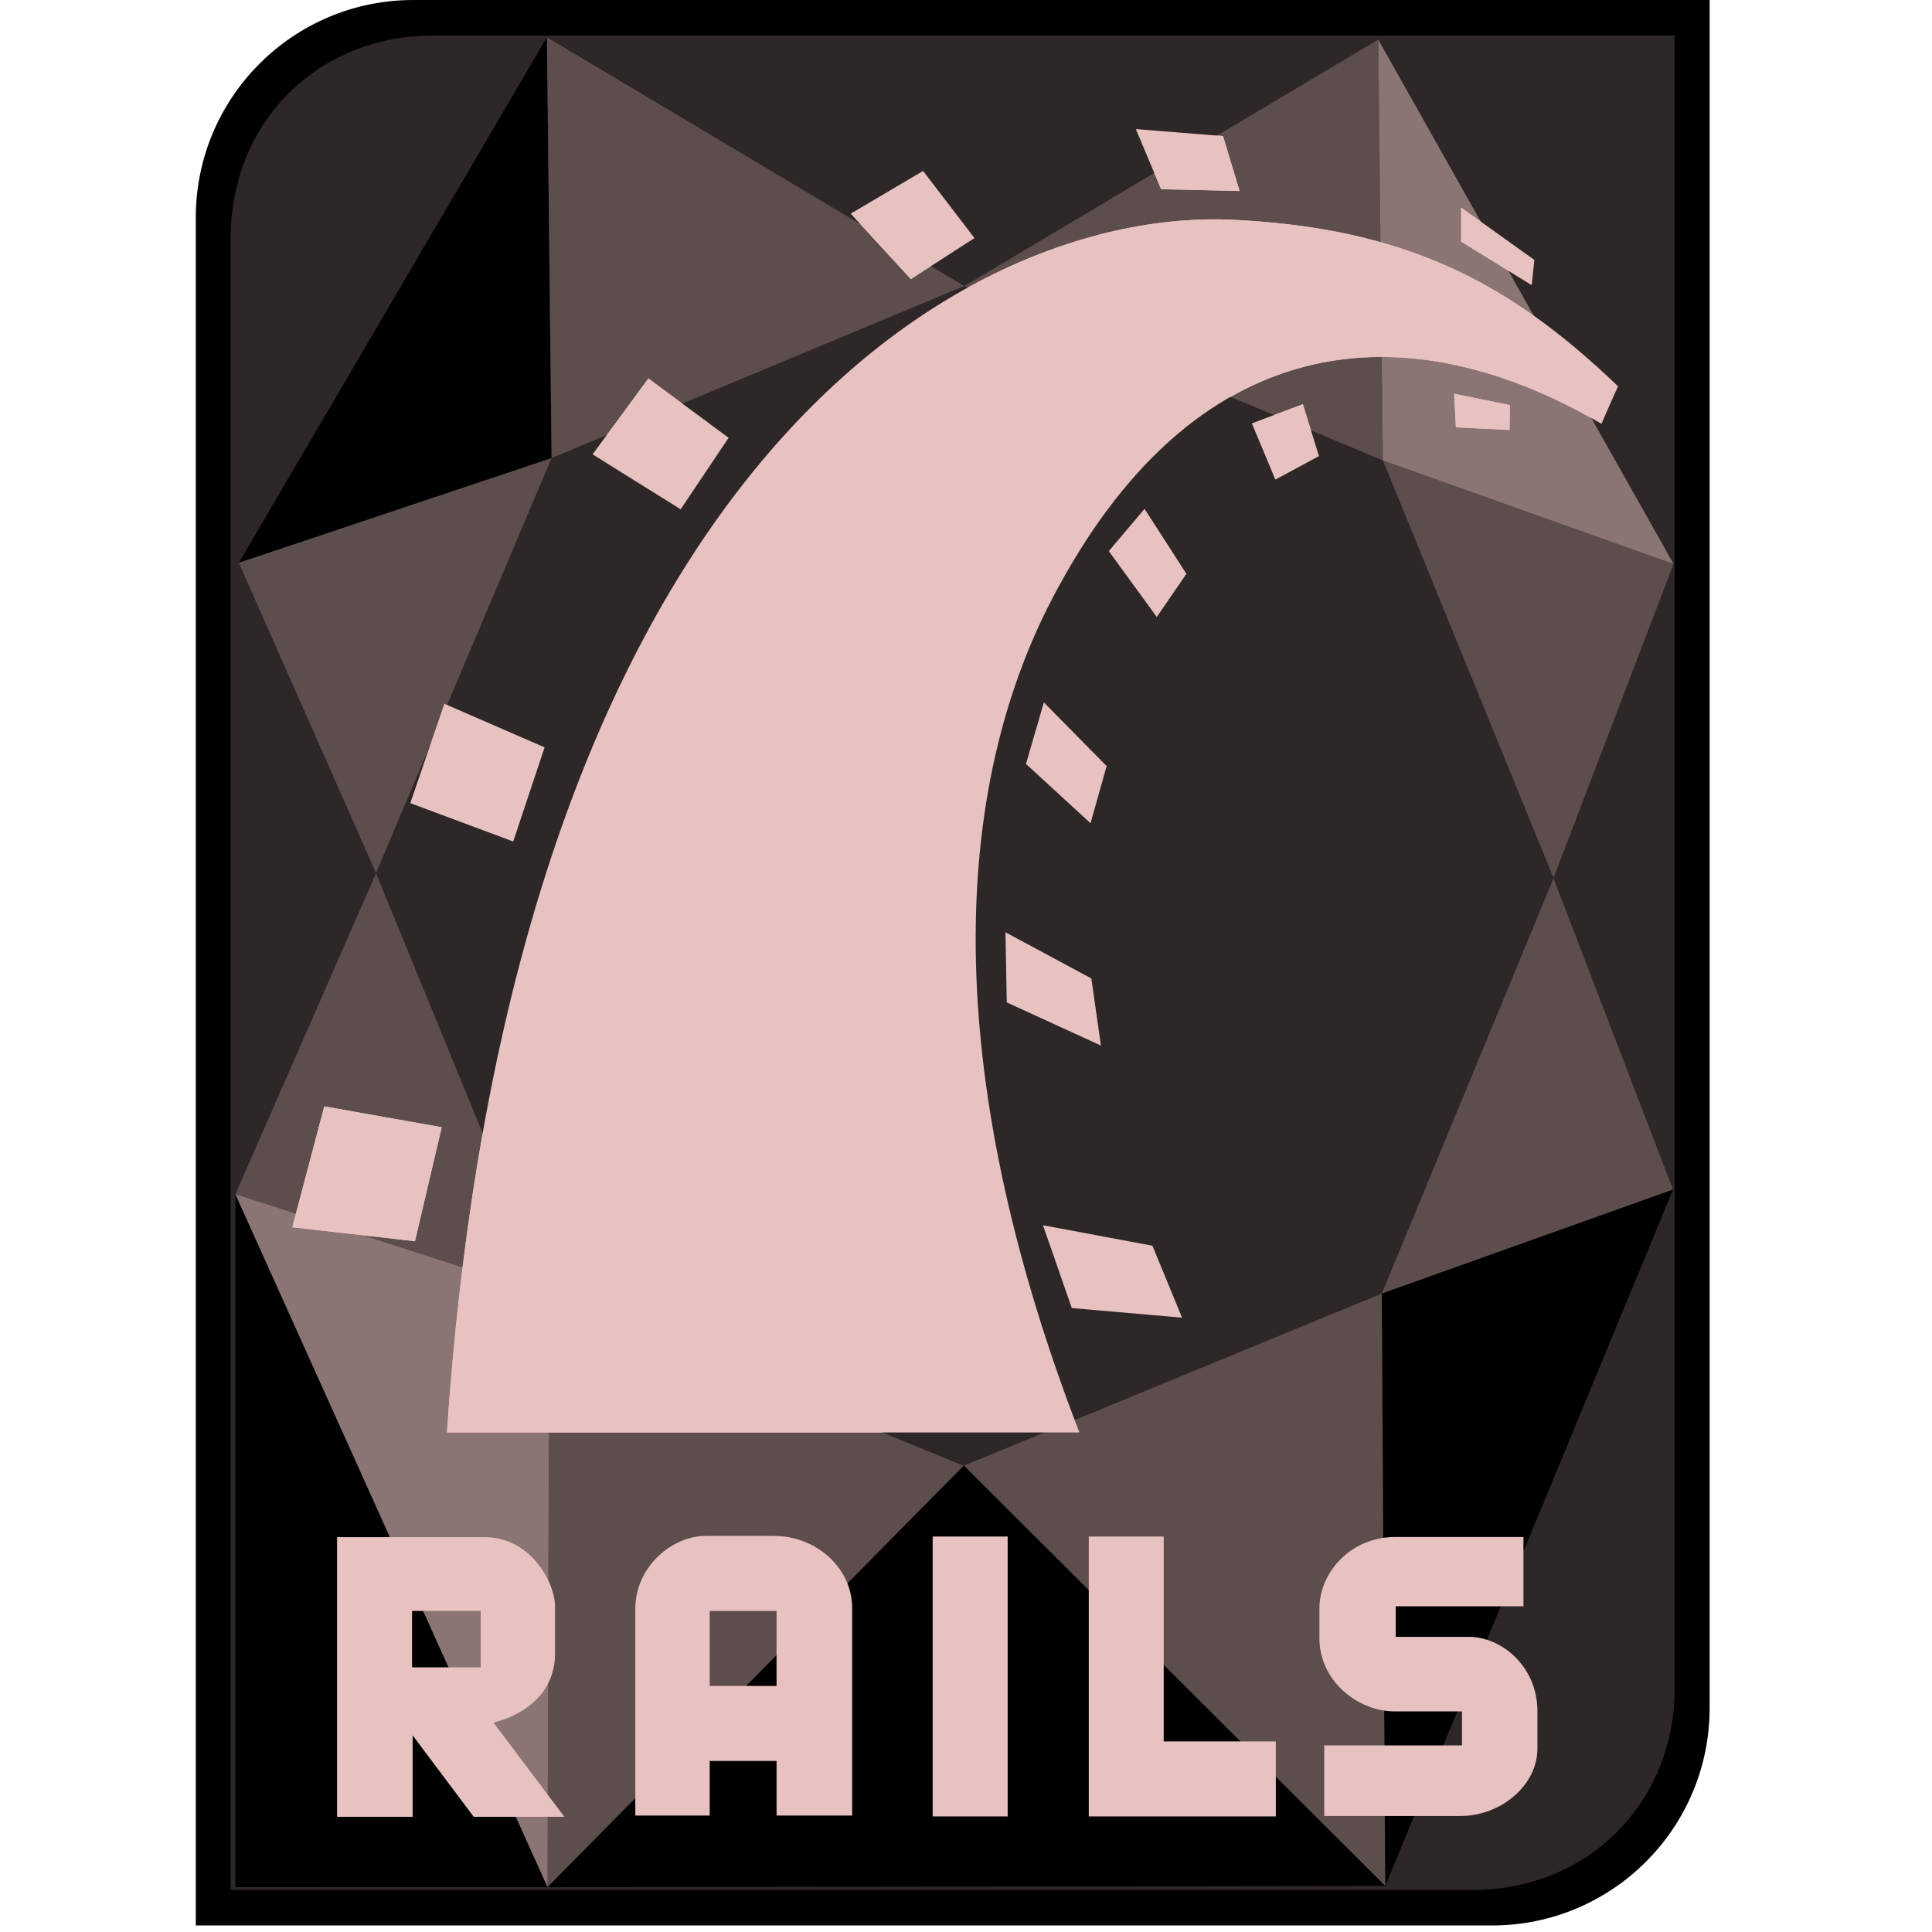
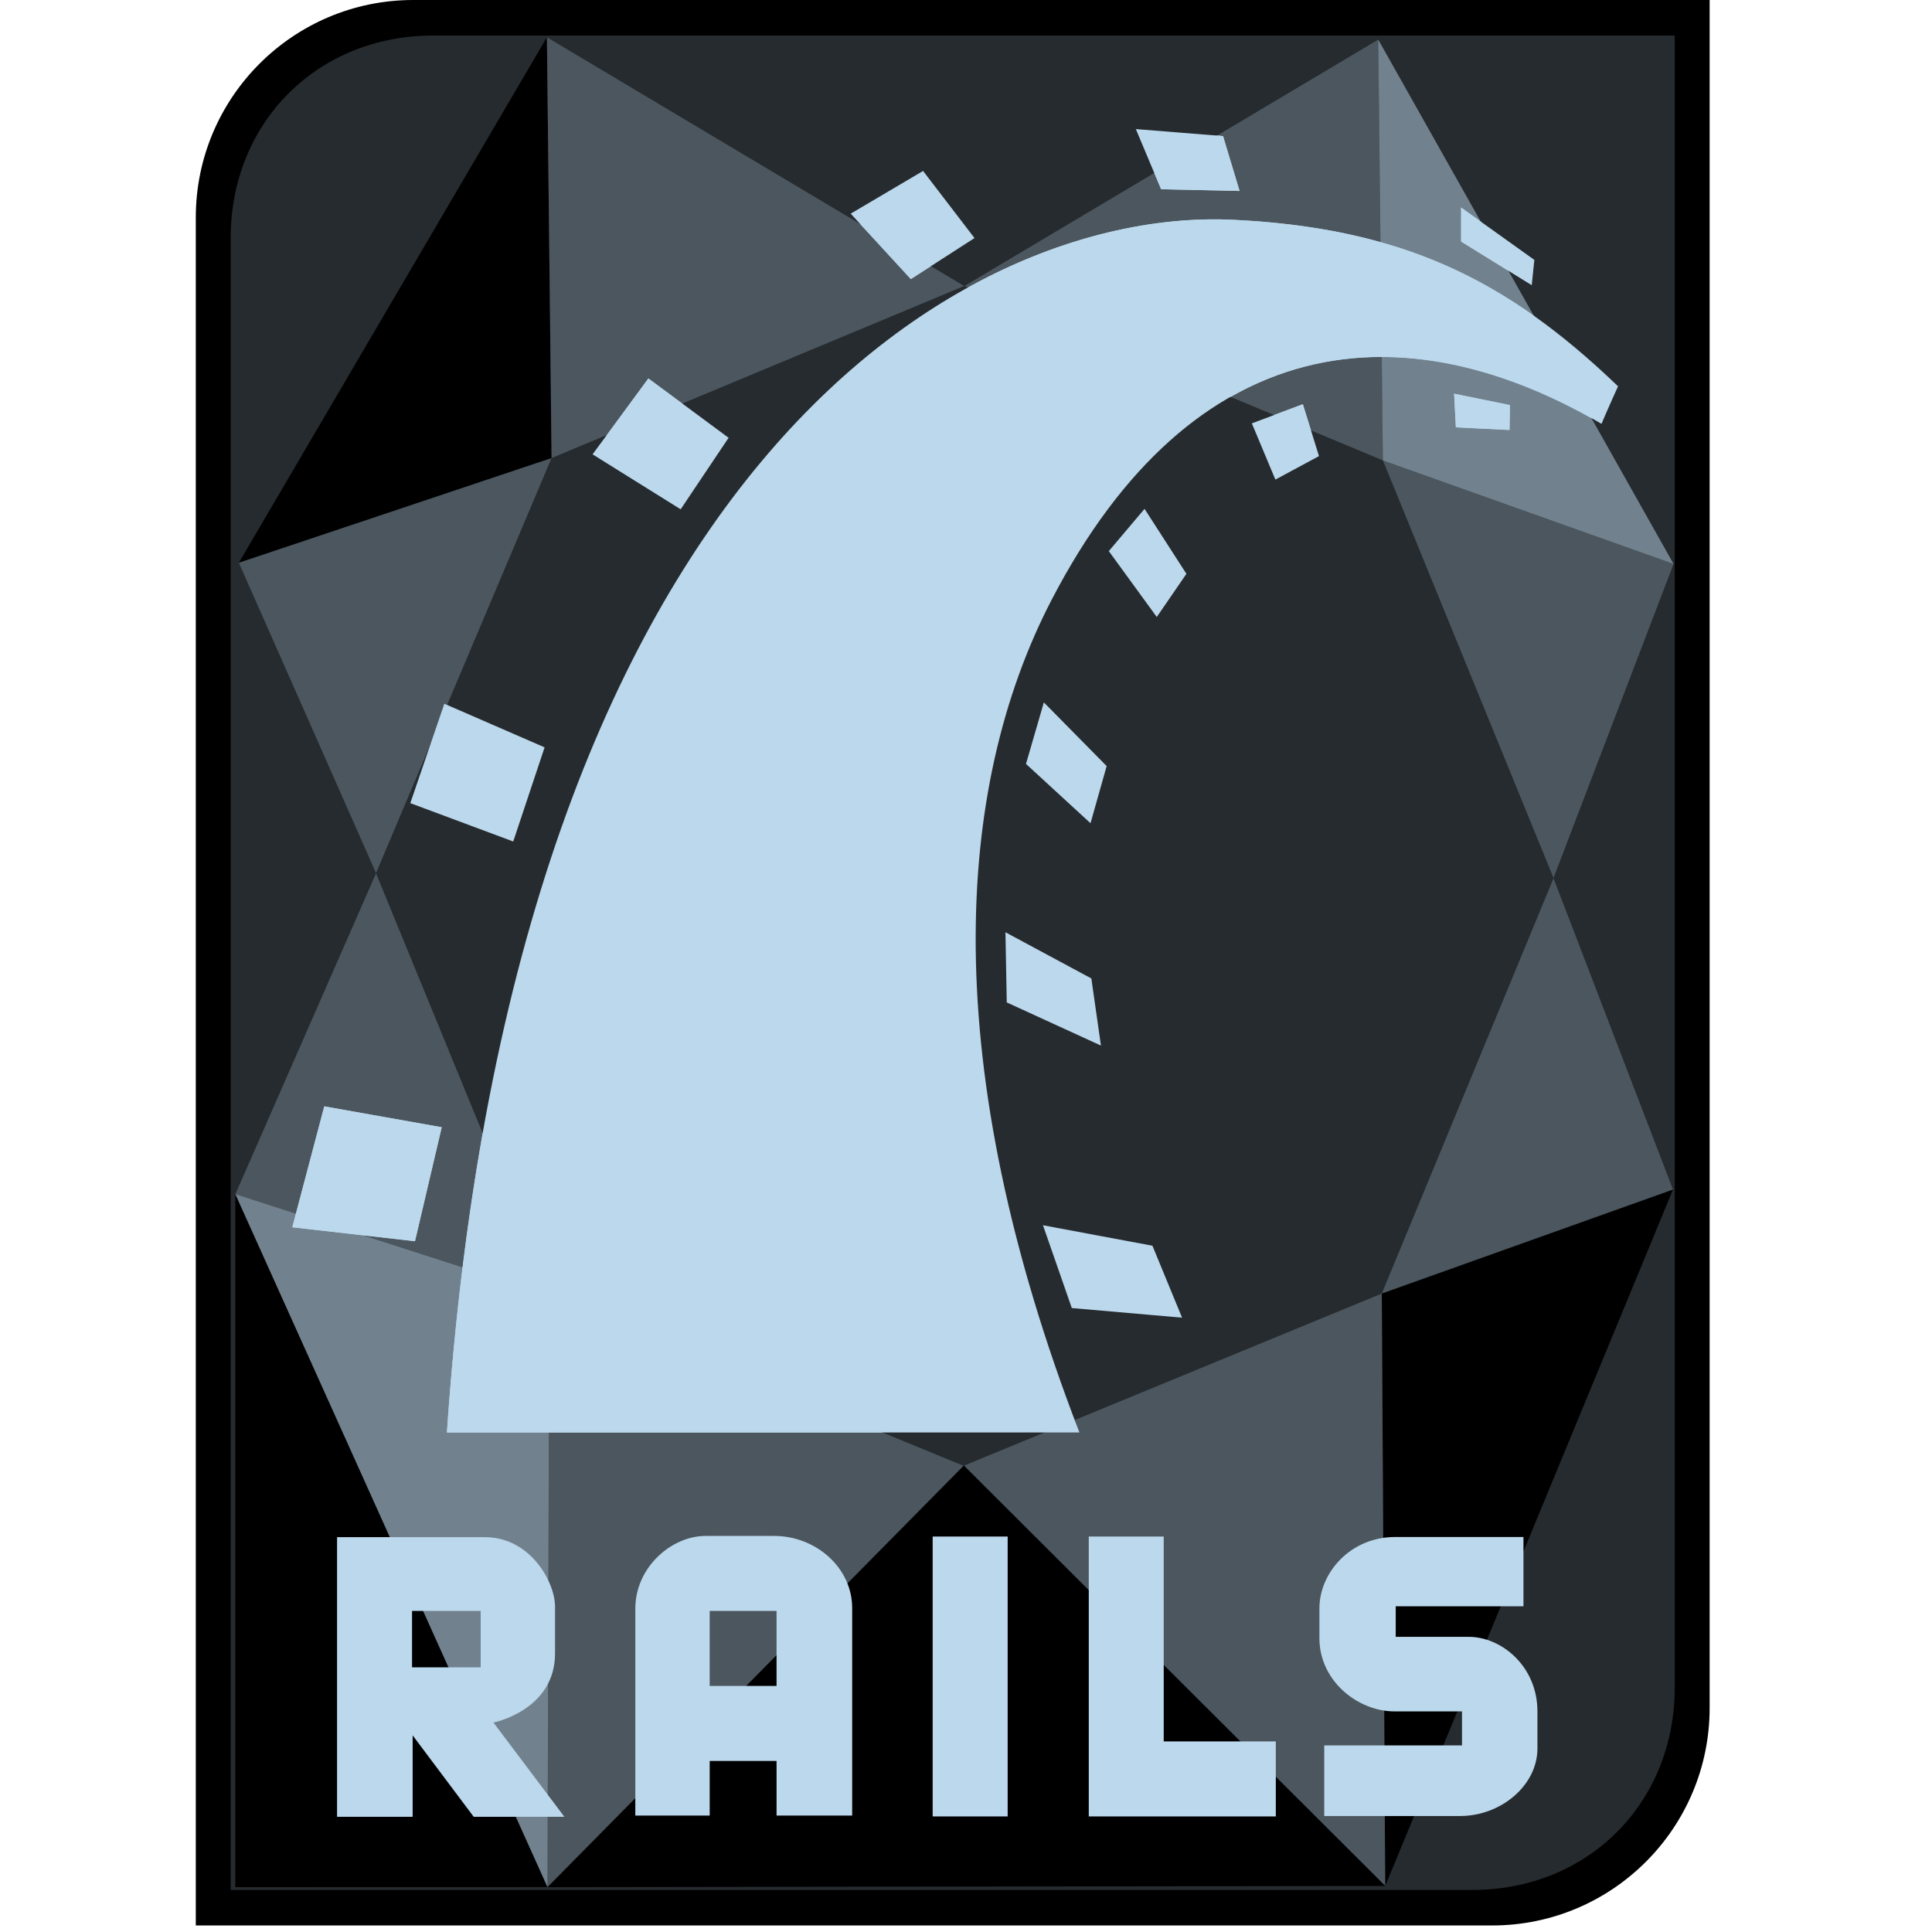
<svg xmlns="http://www.w3.org/2000/svg" version="1.1" id="Layer_1" x="0px" y="0px" width="322.02px" height="322.02px" viewBox="0 0 322.02 322.02" enable-background="new 0 0 322.02 322.02" xml:space="preserve">
  <path fill="#000000" d="M284.957,284.67c0,20.031-16.236,36.261-36.254,36.261H32.634V36.26C32.634,16.236,48.867,0,68.891,0  h216.066V284.67z" />
  <path fill="#000000" d="M279.141,281.264c0,19.275-14.47,33.751-33.757,33.751H38.45V39.673c0-19.282,14.467-33.751,33.758-33.751  h206.933V281.264z" />
-   <path opacity="0.2" fill="#e8c1c1" enable-background="new    " d="M279.141,281.264c0,19.275-14.47,33.751-33.757,33.751H38.45  V39.673c0-19.282,14.467-33.751,33.758-33.751h206.933V281.264z" />
+   <path opacity="0.2" fill="#bcd8ec" enable-background="new    " d="M279.141,281.264c0,19.275-14.47,33.751-33.757,33.751H38.45  V39.673c0-19.282,14.467-33.751,33.758-33.751h206.933V281.264z" />
  <polygon fill="#000000" points="91.158,6.203 91.935,76.351 39.804,93.805 " />
  <polygon fill="#000000" points="91.158,6.203 91.935,76.351 160.733,47.673 " />
  <polygon fill="#000000" points="62.674,145.545 91.935,76.351 39.804,93.805 " />
  <polygon fill="#000000" points="62.674,145.545 91.548,215.895 39.226,199.033 " />
  <polygon fill="#000000" points="91.255,314.535 91.548,215.895 39.226,199.033 " />
  <polygon fill="#000000" points="91.255,314.535 39.226,314.548 39.226,199.033 " />
  <polygon fill="#000000" points="91.255,314.535 91.548,215.895 160.608,244.311 " />
  <polygon fill="#000000" points="229.721,6.589 230.494,76.745 160.733,47.673 " />
  <polygon fill="#000000" points="229.721,6.589 230.494,76.745 278.954,93.998 " />
  <polygon fill="#000000" points="258.937,146.363 230.494,76.745 278.954,93.998 " />
  <polygon fill="#000000" points="258.937,146.363 230.309,215.596 278.855,198.26 " />
  <polygon fill="#000000" points="230.881,314.348 230.309,215.596 278.855,198.26 " />
  <polygon fill="#000000" points="230.881,314.348 230.309,215.596 160.655,244.286 " />
-   <polygon opacity="0.4" fill="#e8c1c1" enable-background="new    " points="91.158,6.203 91.935,76.351 160.733,47.673 " />
-   <polygon opacity="0.4" fill="#e8c1c1" enable-background="new    " points="62.674,145.545 91.935,76.351 39.804,93.805 " />
-   <polygon opacity="0.4" fill="#e8c1c1" enable-background="new    " points="62.674,145.545 91.548,215.895 39.226,199.033 " />
-   <polygon opacity="0.4" fill="#e8c1c1" enable-background="new    " points="91.255,314.535 91.548,215.895 160.608,244.311 " />
-   <polygon opacity="0.4" fill="#e8c1c1" enable-background="new    " points="229.721,6.589 230.494,76.745 160.733,47.673 " />
-   <polygon opacity="0.4" fill="#e8c1c1" enable-background="new    " points="258.937,146.363 230.494,76.745 278.954,93.998 " />
-   <polygon opacity="0.4" fill="#e8c1c1" enable-background="new    " points="258.937,146.363 230.309,215.596 278.855,198.26 " />
-   <polygon opacity="0.4" fill="#e8c1c1" enable-background="new    " points="230.881,314.348 230.309,215.596 160.655,244.286 " />
+   <polygon opacity="0.4" fill="#bcd8ec" enable-background="new    " points="91.158,6.203 91.935,76.351 160.733,47.673 " />
+   <polygon opacity="0.4" fill="#bcd8ec" enable-background="new    " points="62.674,145.545 91.935,76.351 39.804,93.805 " />
+   <polygon opacity="0.4" fill="#bcd8ec" enable-background="new    " points="62.674,145.545 91.548,215.895 39.226,199.033 " />
+   <polygon opacity="0.4" fill="#bcd8ec" enable-background="new    " points="91.255,314.535 91.548,215.895 160.608,244.311 " />
+   <polygon opacity="0.4" fill="#bcd8ec" enable-background="new    " points="229.721,6.589 230.494,76.745 160.733,47.673 " />
+   <polygon opacity="0.4" fill="#bcd8ec" enable-background="new    " points="258.937,146.363 230.494,76.745 278.954,93.998 " />
+   <polygon opacity="0.4" fill="#bcd8ec" enable-background="new    " points="258.937,146.363 230.309,215.596 278.855,198.26 " />
+   <polygon opacity="0.4" fill="#bcd8ec" enable-background="new    " points="230.881,314.348 230.309,215.596 160.655,244.286 " />
  <polygon fill="#000000" points="230.881,314.348 91.277,314.548 160.655,244.286 " />
-   <path fill="#e8c1c1" d="M167.803,167.08l15.699,7.193l-1.599-11.188l-14.319-7.7L167.803,167.08z M48.721,204.557l20.445,2.327  l4.458-19l-19.575-3.477L48.721,204.557z M121.441,72.97l-13.369-9.891l-9.304,12.649l14.682,9.16L121.441,72.97z M162.427,39.68  l-8.573-11.188l-12.062,7.12l10.025,10.907L162.427,39.68z M206.609,31.83l-2.759-9.148l-14.532-1.166l4.215,10.027L206.609,31.83z   M255.741,43.318l-12.206-8.724v5.666l11.769,7.276L255.741,43.318z M90.772,124.567l-16.713-7.27l-5.669,16.567l17.153,6.395  L90.772,124.567z M173.987,117.073l-2.979,10.252l10.756,9.89l2.689-9.528L173.987,117.073z M242.662,71.229l8.936,0.437  l0.075-4.149l-9.305-1.891L242.662,71.229z M205.498,36.634C162.504,34.544,85.542,75.29,74.491,238.757h105.423  c-23.641-61.237-20.897-107.444-4.645-138.756c23.638-45.539,58.817-48.553,91.664-29.359c1.161-2.758,2.759-6.252,2.759-6.252  C250.949,46.369,233.402,37.988,205.498,36.634z M208.656,70.567l3.919,9.372l7.269-3.918l-2.688-8.649L208.656,70.567z   M184.813,91.857l7.994,10.983l4.941-7.195l-6.979-10.832L184.813,91.857z M197.024,219.626l-4.939-11.993l-18.245-3.412  l4.804,13.801L197.024,219.626z" />
+   <path fill="#bcd8ec" d="M167.803,167.08l15.699,7.193l-1.599-11.188l-14.319-7.7L167.803,167.08z M48.721,204.557l20.445,2.327  l4.458-19l-19.575-3.477L48.721,204.557z M121.441,72.97l-13.369-9.891l-9.304,12.649l14.682,9.16L121.441,72.97z M162.427,39.68  l-8.573-11.188l-12.062,7.12l10.025,10.907L162.427,39.68z M206.609,31.83l-2.759-9.148l-14.532-1.166l4.215,10.027L206.609,31.83z   M255.741,43.318l-12.206-8.724v5.666l11.769,7.276L255.741,43.318z M90.772,124.567l-16.713-7.27l-5.669,16.567l17.153,6.395  L90.772,124.567z M173.987,117.073l-2.979,10.252l10.756,9.89l2.689-9.528L173.987,117.073z M242.662,71.229l8.936,0.437  l0.075-4.149l-9.305-1.891L242.662,71.229z M205.498,36.634C162.504,34.544,85.542,75.29,74.491,238.757h105.423  c-23.641-61.237-20.897-107.444-4.645-138.756c23.638-45.539,58.817-48.553,91.664-29.359c1.161-2.758,2.759-6.252,2.759-6.252  C250.949,46.369,233.402,37.988,205.498,36.634z M208.656,70.567l3.919,9.372l7.269-3.918l-2.688-8.649L208.656,70.567z   M184.813,91.857l7.994,10.983l4.941-7.195l-6.979-10.832L184.813,91.857z M197.024,219.626l-4.939-11.993l-18.245-3.412  l4.804,13.801L197.024,219.626z" />
  <g>
-     <polygon fill="#e8c1c1" points="101.124,72.539 113.731,67.272 108.072,63.079  " />
-     <polygon fill="#e8c1c1" points="151.82,46.519 155.167,44.359 143.361,37.321  " />
+     <polygon fill="#bcd8ec" points="101.124,72.539 113.731,67.272 108.072,63.079  " />
+     <polygon fill="#bcd8ec" points="151.82,46.519 155.167,44.359 143.361,37.321  " />
  </g>
  <g>
-     <polygon fill="#e8c1c1" points="54.05,184.407 49.32,202.285 60.536,205.898 69.166,206.884 73.624,187.884  " />
-     <path fill="#e8c1c1" d="M80.457,188.869c-1.271,7.145-2.392,14.602-3.353,22.37l14.442,4.653L80.457,188.869z" />
+     <polygon fill="#bcd8ec" points="54.05,184.407 49.32,202.285 60.536,205.898 69.166,206.884 73.624,187.884  " />
+     <path fill="#bcd8ec" d="M80.457,188.869c-1.271,7.145-2.392,14.602-3.353,22.37l14.442,4.653L80.457,188.869z" />
  </g>
  <g>
-     <polygon fill="#e8c1c1" points="49.32,202.285 48.721,204.557 60.536,205.898  " />
-     <path fill="#e8c1c1" d="M91.548,215.895l-14.442-4.653c-1.076,8.767-1.965,17.928-2.612,27.518H91.48L91.548,215.895z" />
+     <polygon fill="#bcd8ec" points="49.32,202.285 48.721,204.557 60.536,205.898  " />
+     <path fill="#bcd8ec" d="M91.548,215.895l-14.442-4.653c-1.076,8.767-1.965,17.928-2.612,27.518H91.48L91.548,215.895z" />
  </g>
-   <polygon fill="#e8c1c1" points="91.48,238.757 147.118,238.757 91.548,215.895 " />
-   <path fill="#e8c1c1" d="M246.82,36.94l-3.282-2.346v5.666l7.899,4.886L246.82,36.94z M255.648,52.621  c-7.931-5.61-16.167-9.622-25.547-12.249l0.208,19.132c11.505,0.012,23.368,3.712,34.961,10.202L255.648,52.621z M242.662,71.229  l8.936,0.437l0.075-4.149l-9.305-1.891L242.662,71.229z" />
-   <path fill="#e8c1c1" d="M230.101,40.372c-7.354-2.071-15.412-3.301-24.603-3.738c-12.63-0.611-28.204,2.478-44.169,11.288  l43.77,18.245c8.036-4.573,16.523-6.676,25.21-6.664L230.101,40.372z M206.609,31.83l-2.759-9.148l-0.998-0.087l-10.464,6.229  l1.145,2.721L206.609,31.83z M212.343,69.175l6.172,2.577l-1.361-4.38L212.343,69.175z" />
-   <path fill="#e8c1c1" d="M92.515,275.585v-7.774c0-4.148-4.137-11.601-11.7-11.601c-7.557,0-24.635,0-24.635,0v46.606h12.599v-13.571  l10.176,13.571h15.113l-11.822-15.707C82.244,287.109,92.515,285.082,92.515,275.585z M80.117,277.906H68.679v-9.404h11.438V277.906  z M129.051,256.005h-11.438c-5.716,0-11.722,5.241-11.722,12.117c0,6.877,0,34.487,0,34.487h12.399v-9.098h11.145v9.098h12.603  c0,0,0-27.805,0-34.582C142.035,261.246,135.929,256.005,129.051,256.005z M129.434,281.009H118.29v-12.5h11.145L129.434,281.009  L129.434,281.009z M244.772,272.82c-5.526,0-12.137,0-12.137,0v-5.086h21.291V256.18c0,0-13.884,0-21.366,0  c-7.485,0-12.646,5.952-12.646,11.918v4.942c0,7.194,6.471,12.21,12.505,12.21c6.024,0,11.262,0,11.262,0v5.667H220.72v11.769  c0,0,15.91,0,22.668,0c6.759,0,12.867-5.086,12.867-11.258v-6.178C256.253,277.757,250.294,272.82,244.772,272.82z M193.966,256.104  h-12.493v46.656h31.177v-12.506h-18.684V256.104z M155.454,302.761h12.5v-46.655h-12.5V302.761z" />
-   <polygon opacity="0.6" fill="#e8c1c1" enable-background="new    " points="91.255,314.535 91.548,215.895 39.226,199.033 " />
-   <polygon opacity="0.6" fill="#e8c1c1" enable-background="new    " points="229.721,6.589 230.494,76.745 278.954,93.998 " />
+   <polygon fill="#bcd8ec" points="91.48,238.757 147.118,238.757 91.548,215.895 " />
+   <path fill="#bcd8ec" d="M246.82,36.94l-3.282-2.346v5.666l7.899,4.886L246.82,36.94z M255.648,52.621  c-7.931-5.61-16.167-9.622-25.547-12.249l0.208,19.132c11.505,0.012,23.368,3.712,34.961,10.202L255.648,52.621z M242.662,71.229  l8.936,0.437l0.075-4.149l-9.305-1.891L242.662,71.229z" />
+   <path fill="#bcd8ec" d="M230.101,40.372c-7.354-2.071-15.412-3.301-24.603-3.738c-12.63-0.611-28.204,2.478-44.169,11.288  l43.77,18.245c8.036-4.573,16.523-6.676,25.21-6.664L230.101,40.372z M206.609,31.83l-2.759-9.148l-0.998-0.087l-10.464,6.229  l1.145,2.721L206.609,31.83z M212.343,69.175l6.172,2.577l-1.361-4.38L212.343,69.175z" />
+   <path fill="#bcd8ec" d="M92.515,275.585v-7.774c0-4.148-4.137-11.601-11.7-11.601c-7.557,0-24.635,0-24.635,0v46.606h12.599v-13.571  l10.176,13.571h15.113l-11.822-15.707C82.244,287.109,92.515,285.082,92.515,275.585z M80.117,277.906H68.679v-9.404h11.438V277.906  z M129.051,256.005h-11.438c-5.716,0-11.722,5.241-11.722,12.117c0,6.877,0,34.487,0,34.487h12.399v-9.098h11.145v9.098h12.603  c0,0,0-27.805,0-34.582C142.035,261.246,135.929,256.005,129.051,256.005z M129.434,281.009H118.29v-12.5h11.145L129.434,281.009  L129.434,281.009z M244.772,272.82c-5.526,0-12.137,0-12.137,0v-5.086h21.291V256.18c0,0-13.884,0-21.366,0  c-7.485,0-12.646,5.952-12.646,11.918v4.942c0,7.194,6.471,12.21,12.505,12.21c6.024,0,11.262,0,11.262,0v5.667H220.72v11.769  c0,0,15.91,0,22.668,0c6.759,0,12.867-5.086,12.867-11.258v-6.178C256.253,277.757,250.294,272.82,244.772,272.82z M193.966,256.104  h-12.493v46.656h31.177v-12.506h-18.684V256.104z M155.454,302.761h12.5v-46.655h-12.5V302.761z" />
+   <polygon opacity="0.6" fill="#bcd8ec" enable-background="new    " points="91.255,314.535 91.548,215.895 39.226,199.033 " />
+   <polygon opacity="0.6" fill="#bcd8ec" enable-background="new    " points="229.721,6.589 230.494,76.745 278.954,93.998 " />
</svg>
